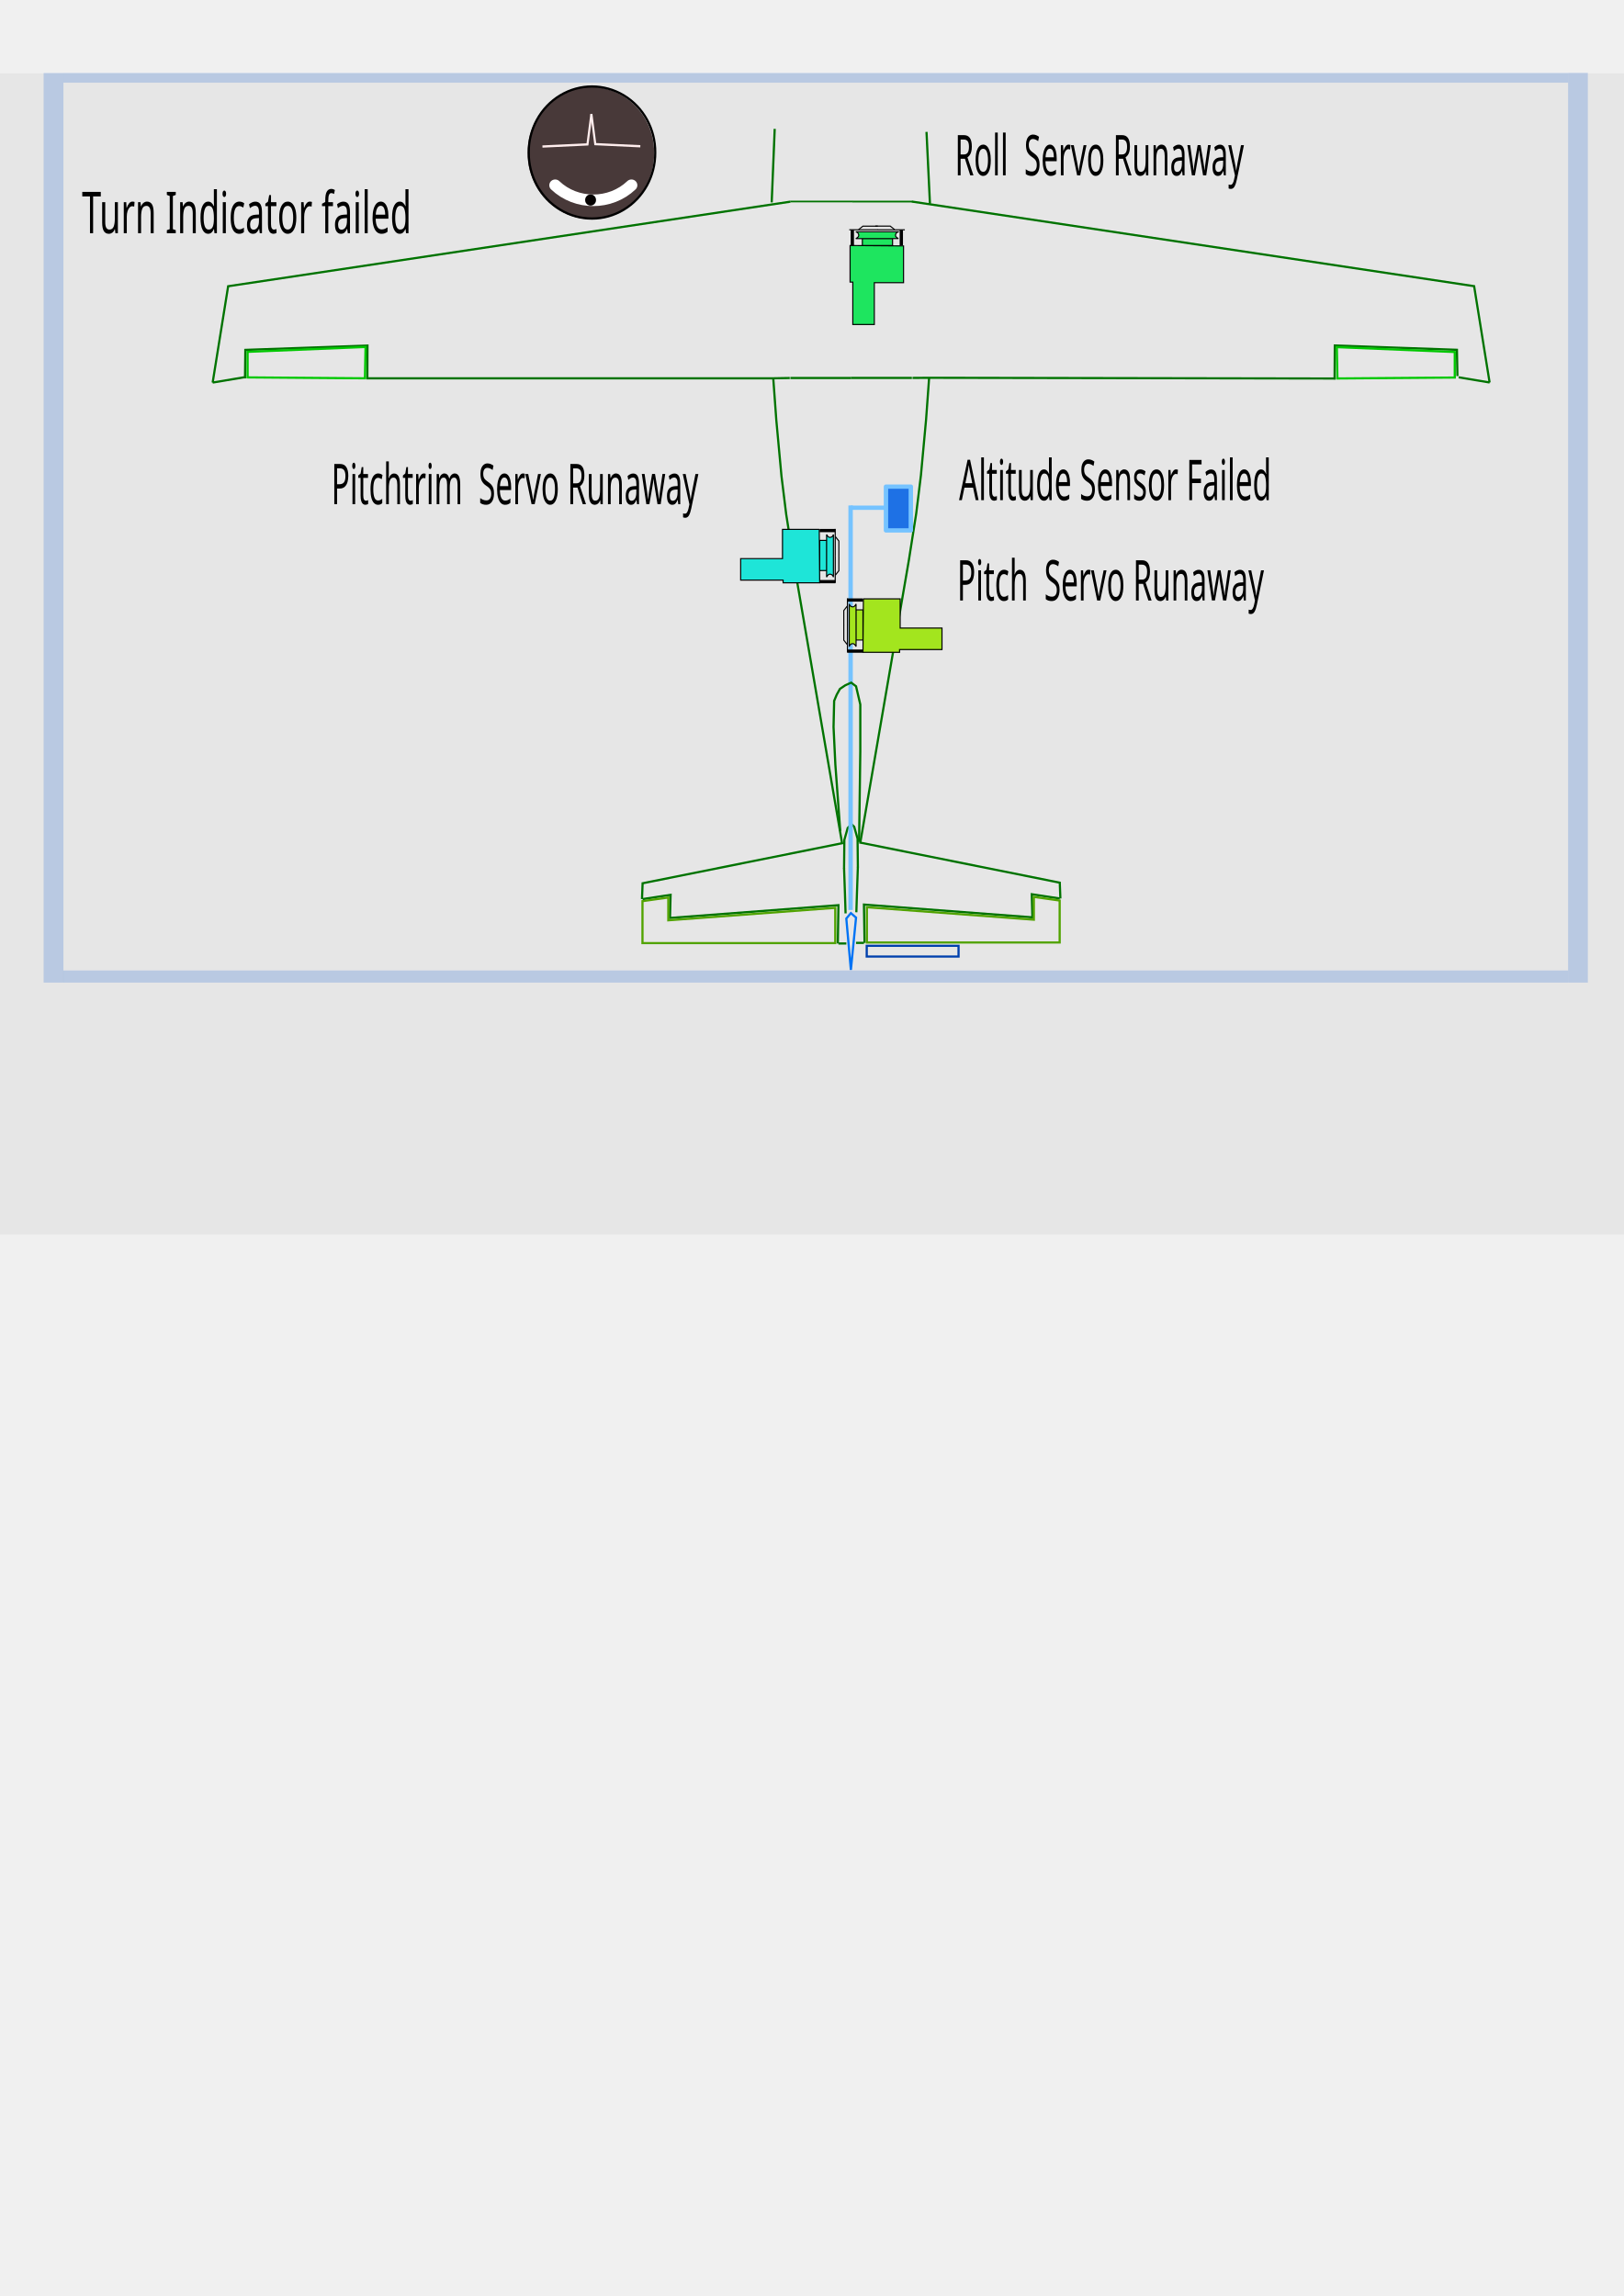
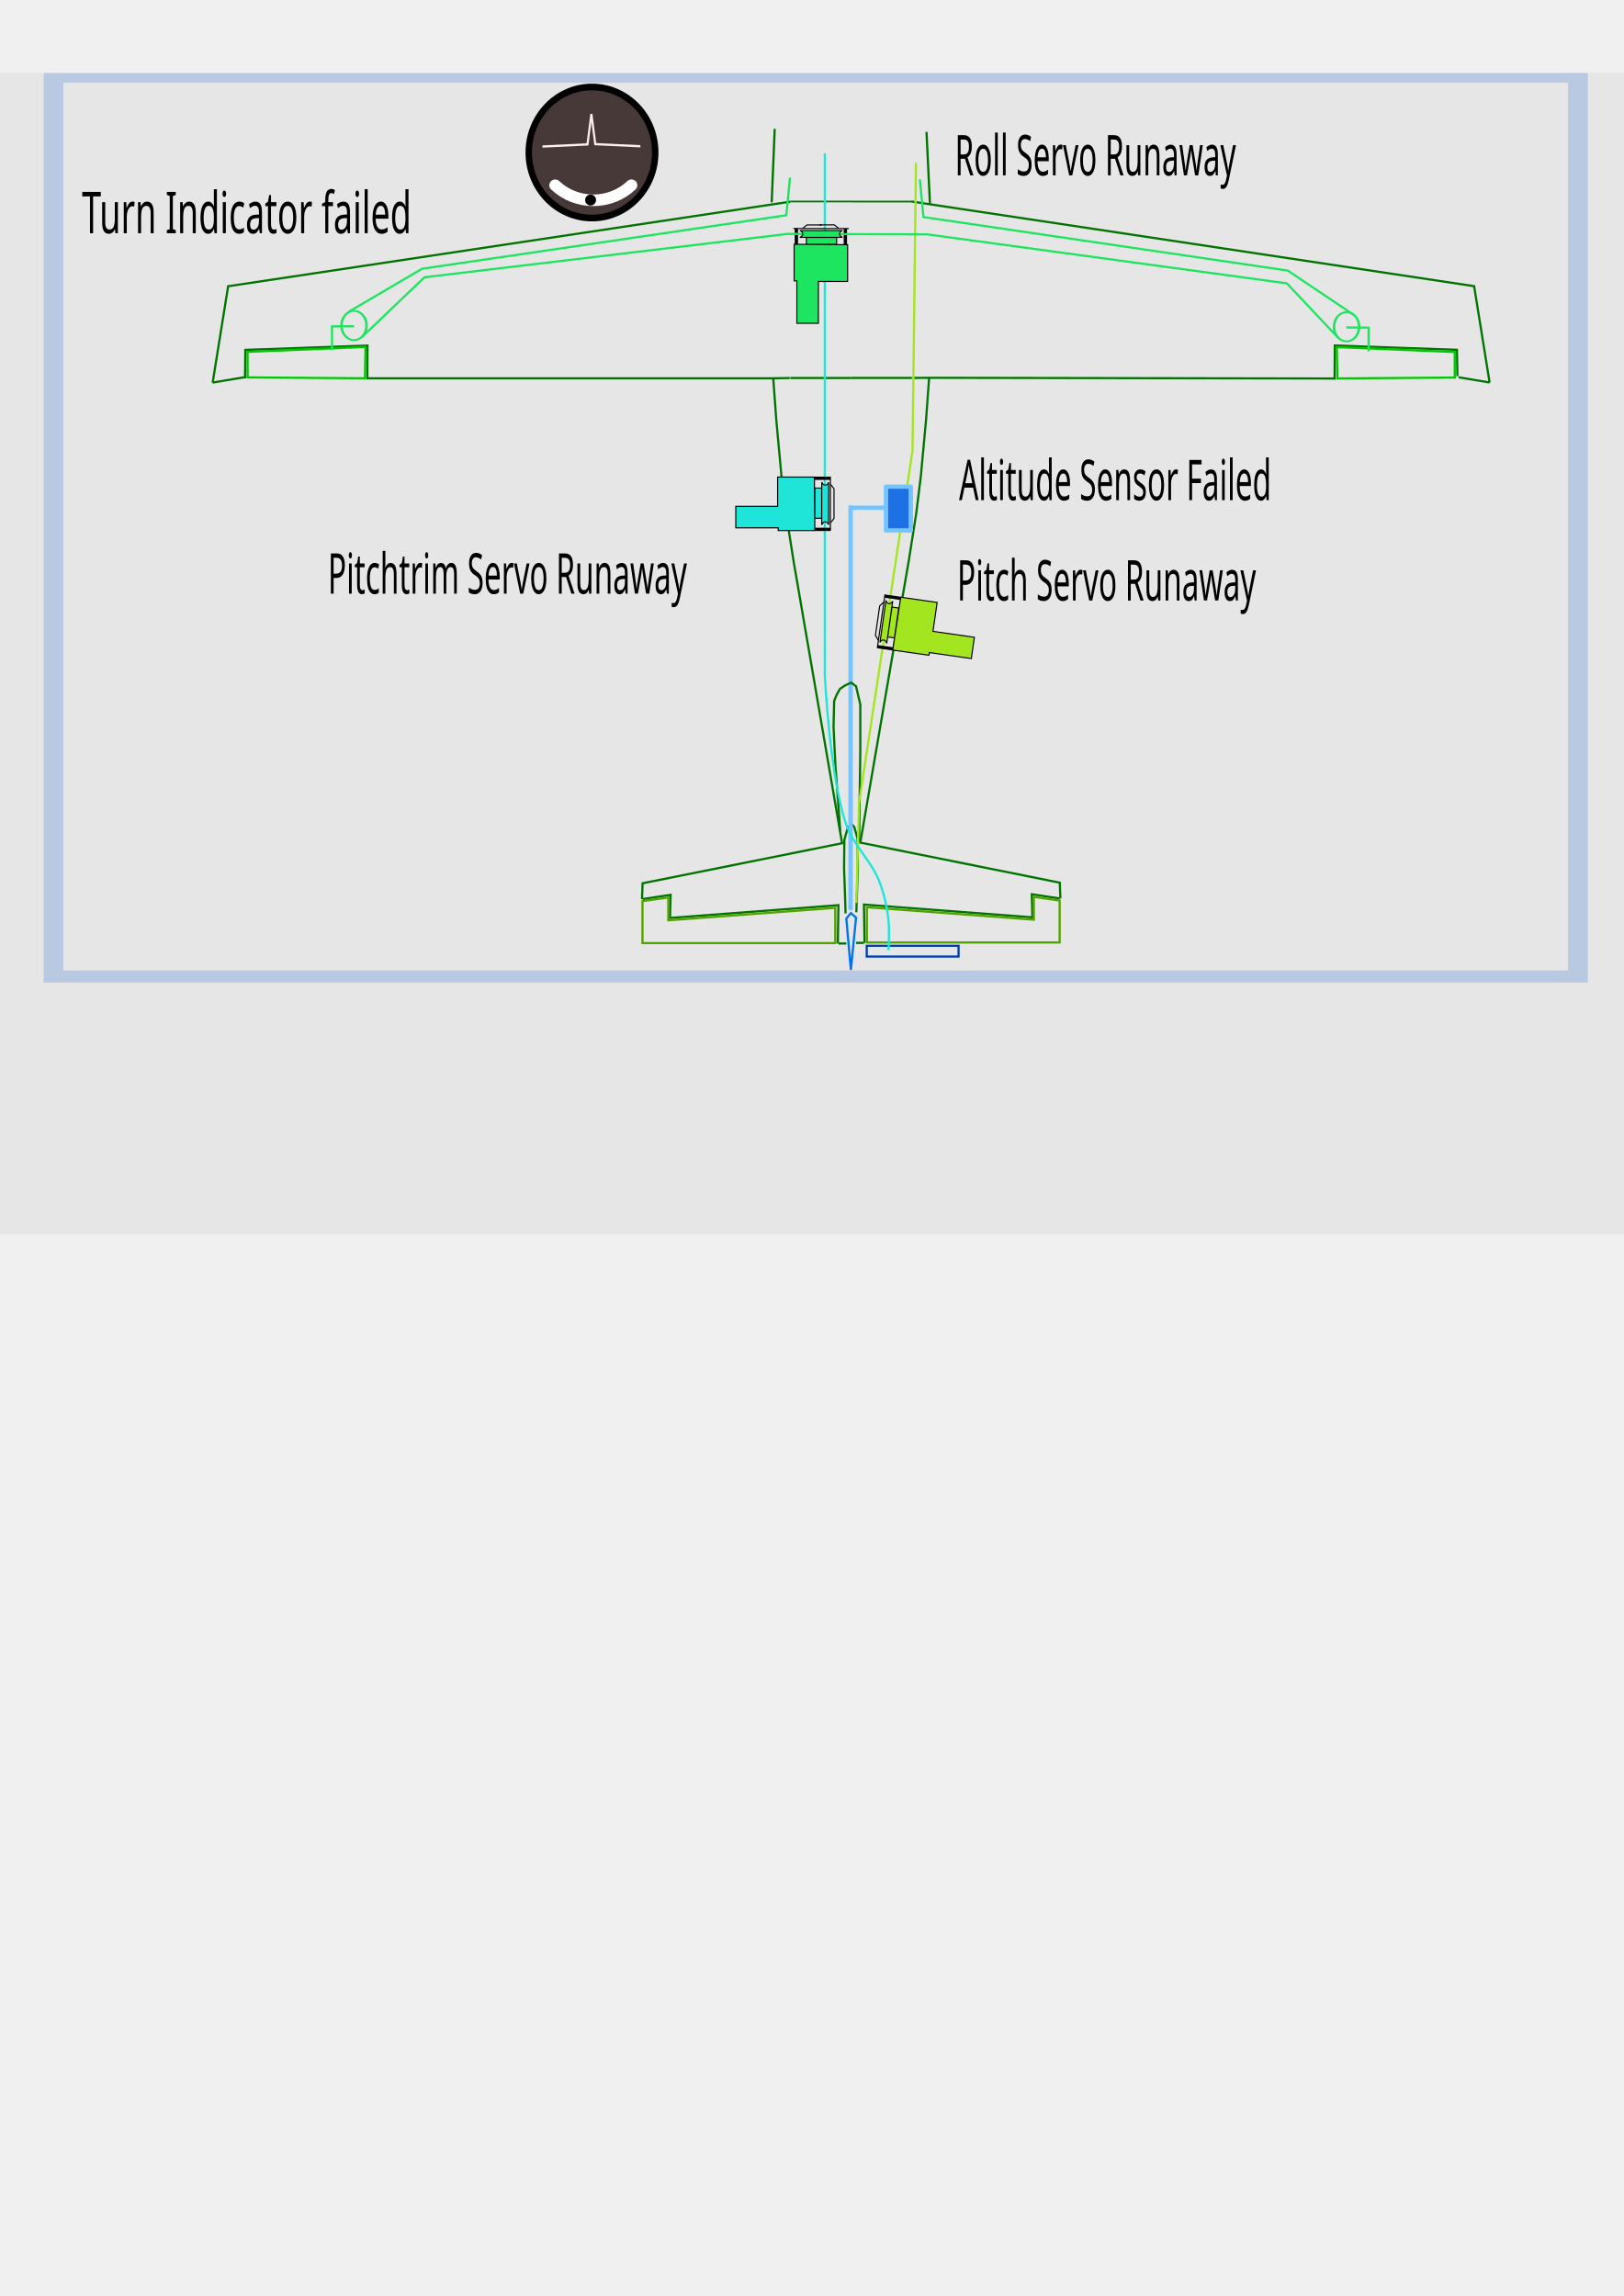
<svg xmlns="http://www.w3.org/2000/svg" xmlns:ns1="http://www.openswatchbook.org/uri/2009/osb" version="1.1" width="744.094" height="1052.362" id="svg3651">
  <defs id="defs3653">
    <marker orient="auto" refY="0.0" refX="0.0" id="Arrow2Lend" style="overflow:visible;">
      <path id="path3844" style="fill-rule:evenodd;stroke-width:0.625;stroke-linejoin:round;" d="M 8.719,4.034 L -2.207,0.016 L 8.719,-4.002 C 6.973,-1.63 6.983,1.616 8.719,4.034 z " transform="scale(1.1) rotate(180) translate(1,0)" />
    </marker>
    <marker orient="auto" refY="0.0" refX="0.0" id="Arrow1Lend" style="overflow:visible;">
      <path id="path3826" d="M 0.0,0.0 L 5.0,-5.0 L -12.5,0.0 L 5.0,5.0 L 0.0,0.0 z " style="fill-rule:evenodd;stroke:#000000;stroke-width:1.0pt;" transform="scale(0.8) rotate(180) translate(12.5,0)" />
    </marker>
    <linearGradient id="linearGradient5215">
      <stop style="stop-color:#e6e6e6;stop-opacity:1;" offset="0" id="stop5217" />
      <stop style="stop-color:#e6e6e6;stop-opacity:0;" offset="1" id="stop5219" />
    </linearGradient>
    <linearGradient id="linearGradient5209" ns1:paint="solid">
      <stop style="stop-color:#e6e6e6;stop-opacity:1;" offset="0" id="stop5211" />
    </linearGradient>
    <symbol id="*Paper_Space" />
    <symbol id="*Model_Space" />
    <pattern y="0" x="0" width="8" patternUnits="userSpaceOnUse" id="Hatch" height="8">
      <path id="path5322" stroke-width="0.25" stroke="#000000" linecap="square" d="M8 4 l-4,4" />
      <path id="path5324" stroke-width="0.25" stroke="#000000" linecap="square" d="M6 2 l-4,4" />
      <path id="path5326" stroke-width="0.25" stroke="#000000" linecap="square" d="M4 0 l-4,4" />
    </pattern>
    <marker style="overflow:visible" refY="0.0" refX="0.0" orient="auto" id="DistanceX">
      <path id="path5319" style="stroke:#000000; stroke-width:0.5" d="M 3,-3 L -3,3 M 0,-5 L  0,5" />
    </marker>
    <marker orient="auto" refY="0" refX="0" id="Arrow1Lend-6" style="overflow:visible">
      <path id="path3826-7" d="M 0,0 5,-5 -12.5,0 5,5 0,0 z" style="fill-rule:evenodd;stroke:#000000;stroke-width:1pt" transform="matrix(-0.8,0,0,-0.8,-10,0)" />
    </marker>
  </defs>
  <g id="layer1" transform="matrix(1.019268,0,0,1,-0.3853597,0)">
-     <rect style="fill:#e6e6e6;fill-opacity:1" id="rect3059" width="764.508" height="532.243" x="-2.537" y="33.637" />
+     <rect style="fill:#e6e6e6;fill-opacity:1" id="rect3059" width="764.508" height="532.243" x="-2.423" y="33.46" />
    <rect width="8.889" height="416.924" x="20" y="33.452" id="rect3659" style="fill:#0055d4;fill-opacity:0.196" />
    <rect width="8.869" height="416.981" x="705.417" y="33.395" id="rect5872" style="fill:#0055d4;fill-opacity:0.196" />
    <rect style="fill:#0055d4;fill-opacity:0.196" id="rect2987" width="676.528" height="5.574" x="28.869" y="444.801" />
    <rect style="fill:#0055d4;fill-opacity:0.196" id="rect2985" width="676.516" height="4.459" x="28.881" y="33.444" />
    <flowRoot xml:space="preserve" id="flowRoot4323-5" style="font-size:40px;font-style:normal;font-weight:normal;line-height:125%;letter-spacing:0px;word-spacing:0px;fill:#000000;fill-opacity:1;stroke:none;font-family:Sans" transform="matrix(0.4563369,0,0,0.5716441,142.632,143.5427)">
      <flowRegion id="flowRegion4325-6">
        <rect id="rect4327-2" width="88.287" height="55.179" x="156.079" y="327.148" />
      </flowRegion>
      <flowPara id="flowPara4329-9">GNAV</flowPara>
    </flowRoot>
    <flowRoot xml:space="preserve" id="flowRoot4323-1" style="font-size:40px;font-style:normal;font-weight:normal;line-height:125%;letter-spacing:0px;word-spacing:0px;fill:#000000;fill-opacity:1;stroke:none;font-family:Sans" transform="matrix(0.4563369,0,0,0.5716441,202.2395,146.3297)">
      <flowRegion id="flowRegion4325-2">
        <rect id="rect4327-7" width="88.287" height="55.179" x="156.079" y="327.148" />
      </flowRegion>
      <flowPara id="flowPara4329-0">GPSNAV</flowPara>
    </flowRoot>
    <text xml:space="preserve" style="font-size:20.317px;font-style:normal;font-weight:normal;line-height:125%;letter-spacing:0px;word-spacing:0px;fill:#000000;fill-opacity:1;stroke:none;font-family:Sans" x="48.612" y="81.828" id="text_TURNIND" transform="scale(0.765507,1.306324)">
      <tspan id="tspan4487-2" x="48.612" y="81.828">Turn Indicator failed</tspan>
    </text>
-     <path style="fill:#483939;fill-opacity:1;fill-rule:nonzero;stroke:none" id="TURNIND2" d="m 316.6,147.71 a 15.05,15.05 0 1 1 -30.099,0 15.05,15.05 0 1 1 30.099,0 z" transform="matrix(1.889513,0,0,1.994903,-303.7341,-224.5236)" />
+     <path style="fill:#483939;fill-opacity:1;fill-rule:nonzero;stroke:none" id="TURNIND2" d="m 316.6,147.71 c 0,8.312 -6.738,15.05 -15.05,15.05 -8.312,0 -15.05,-6.738 -15.05,-15.05 0,-8.312 6.738,-15.05 15.05,-15.05 8.312,0 15.05,6.738 15.05,15.05 z" transform="matrix(1.889513,0,0,1.994903,-303.7341,-224.5236)" />
    <g id="g3840" transform="matrix(2.276257,0,0,2.464478,-410.3688,-300.6506)">
      <path id="path3820" d="m 297.257,143.184 0.773,5.616 8.894,0.394" style="fill:none;stroke:#ffeded;stroke-width:0.418px;stroke-linecap:butt;stroke-linejoin:miter;stroke-opacity:1" />
      <path id="path3820-3" d="m 297.257,143.234 -0.773,5.616 -8.894,0.394" style="fill:none;stroke:#ffeded;stroke-width:0.418px;stroke-linecap:butt;stroke-linejoin:miter;stroke-opacity:1" />
    </g>
-     <path style="fill:none;stroke:#ffffff;stroke-width:5.3;stroke-linecap:round;stroke-linejoin:round;stroke-miterlimit:4;stroke-opacity:1;stroke-dasharray:none;stroke-dashoffset:0" id="lower" d="m 360.222,260.652 a 24.247,23.55 0 0 1 -34.29,0" transform="translate(-75.94184,-175.7422)" />
-     <path style="fill:#050202;fill-opacity:1;stroke:none" id="path3870" d="m 275.98,159.763 a 3.101,3.135 0 1 1 -6.201,0 3.101,3.135 0 1 1 6.201,0 z" transform="matrix(0.7908354,0,0,0.8051258,50.10527,-36.95624)" />
-     <path style="fill:#ffffff;fill-opacity:0;fill-rule:nonzero;stroke:#000000;stroke-width:0.52;stroke-opacity:1" id="TURNIND" d="m 316.6,147.71 a 15.05,15.05 0 1 1 -30.099,0 15.05,15.05 0 1 1 30.099,0 z" transform="matrix(1.889513,0,0,1.994903,-303.2405,-224.7587)" />
+     <path style="fill:none;stroke:#ffffff;stroke-width:5.3;stroke-linecap:round;stroke-linejoin:round;stroke-miterlimit:4;stroke-opacity:1;stroke-dasharray:none;stroke-dashoffset:0" id="lower" d="m 360.222,260.652 c -9.469,9.197 -24.821,9.197 -34.29,0 0,0 0,0 0,0" transform="translate(-75.94184,-175.7422)" />
+     <path style="fill:#050202;fill-opacity:1;stroke:none" id="path3870" d="m 275.98,159.763 c 0,1.732 -1.388,3.135 -3.101,3.135 -1.712,0 -3.101,-1.404 -3.101,-3.135 0,-1.732 1.388,-3.135 3.101,-3.135 1.712,0 3.101,1.404 3.101,3.135 z" transform="matrix(0.7908354,0,0,0.8051258,50.10527,-36.95624)" />
+     <path style="fill:#ffffff;fill-opacity:0;fill-rule:nonzero;stroke:#000000;stroke-width:1.531;stroke-opacity:1;stroke-miterlimit:4;stroke-dasharray:none" id="TURNIND" d="m 316.6,147.71 c 0,8.312 -6.738,15.05 -15.05,15.05 -8.312,0 -15.05,-6.738 -15.05,-15.05 0,-8.312 6.738,-15.05 15.05,-15.05 8.312,0 15.05,6.738 15.05,15.05 z" transform="matrix(1.889513,0,0,1.994903,-303.2405,-224.7587)" />
    <g id="g7126" transform="translate(1.26152,18.85575)">
      <path transform="matrix(0.9810962,0,0,1,0.3780749,0)" id="path7030" d="m 110.703,154.048 -14.534,2.439" style="fill:none;stroke:#007300;stroke-width:1px;stroke-linecap:butt;stroke-linejoin:miter;stroke-opacity:1" />
      <g id="g7082">
        <path style="fill:none;stroke:#007300;stroke-width:1px;stroke-linecap:butt;stroke-linejoin:miter;stroke-opacity:1" d="m 167.056,154.401 0.059,-14.862 -55.968,1.971 -0.151,13.088" id="path7032" transform="matrix(0.9810962,0,0,1,0.3780749,0)" />
        <path style="fill:none;stroke:#007300;stroke-width:1px;stroke-linecap:butt;stroke-linejoin:miter;stroke-opacity:1" d="m 166.557,154.538 186.414,0 7.664,-0.139" id="path7046" transform="matrix(0.9810962,0,0,1,0.3780749,0)" />
        <g id="g7050" transform="translate(-4.9870704e-6,0)">
          <path id="path7026" d="m 382.468,73.504 -28.051,0" style="fill:#008000;stroke:#007300;stroke-width:0.76px;stroke-linecap:butt;stroke-linejoin:miter;stroke-opacity:1" />
          <path transform="matrix(0.9810962,0,0,1,0.3780749,0)" id="path7028" d="M 360.913,73.576 103.264,112.343 96.17,156.487" style="fill:none;stroke:#007300;stroke-width:1px;stroke-linecap:butt;stroke-linejoin:miter;stroke-opacity:1" />
          <path transform="matrix(0.9810962,0,0,1,0.3780749,0)" id="path7048" d="m 388.783,154.398 -27.87,0" style="fill:none;stroke:#007300;stroke-width:1px;stroke-linecap:butt;stroke-linejoin:miter;stroke-opacity:1" />
        </g>
      </g>
    </g>
    <g transform="matrix(-1,0,0,1,764.8454,18.8187)" id="g7126-9">
      <path transform="matrix(0.9810962,0,0,1,0.3780749,0)" id="path7030-2" d="m 110.359,154.122 -14.189,2.365" style="fill:none;stroke:#007300;stroke-width:1px;stroke-linecap:butt;stroke-linejoin:miter;stroke-opacity:1" />
      <g id="g7082-0">
        <path style="fill:none;stroke:#007300;stroke-width:1px;stroke-linecap:butt;stroke-linejoin:miter;stroke-opacity:1" d="m 167.213,155.089 -0.099,-15.551 -55.968,1.971 -0.225,12.053" id="path7032-4" transform="matrix(0.9810962,0,0,1,0.3780749,0)" />
        <path style="fill:none;stroke:#007300;stroke-width:1px;stroke-linecap:butt;stroke-linejoin:miter;stroke-opacity:1" d="m 166.684,154.668 185.378,-0.328 8.572,0.058" id="path7046-1" transform="matrix(0.9810962,0,0,1,0.3780749,0)" />
        <g id="g7050-1" transform="translate(-4.9870704e-6,0)">
          <path id="path7026-8" d="m 381.188,73.574 -26.907,0" style="fill:#008000;stroke:#007300;stroke-width:0.799px;stroke-linecap:butt;stroke-linejoin:miter;stroke-opacity:1" />
          <path transform="matrix(0.9810962,0,0,1,0.3780749,0)" id="path7028-6" d="M 360.913,73.576 103.264,112.343 96.17,156.487" style="fill:none;stroke:#007300;stroke-width:1px;stroke-linecap:butt;stroke-linejoin:miter;stroke-opacity:1" />
          <path transform="matrix(0.9810962,0,0,1,0.3780749,0)" id="path7048-2" d="m 388.783,154.398 -27.87,0" style="fill:none;stroke:#007300;stroke-width:1px;stroke-linecap:butt;stroke-linejoin:miter;stroke-opacity:1" />
        </g>
      </g>
    </g>
    <path style="fill:none;stroke:#007300;stroke-width:0.991px;stroke-linecap:butt;stroke-linejoin:miter;stroke-opacity:1" d="m 347.338,92.77 1.353,-33.699" id="path7178" />
    <path style="fill:none;stroke:#007300;stroke-width:0.991px;stroke-linecap:butt;stroke-linejoin:miter;stroke-opacity:1" d="M 418.488,93.362 416.942,60.451" id="path7180" />
    <g id="g7206" transform="translate(1.26152,18.85575)">
      <path transform="matrix(0.9810962,0,0,1,0.3780749,0)" id="path7182" d="m 424.487,154.516 -1.379,18.919 -2.365,25.619 -2.168,17.539 -3.35,21.283 -22.261,129.481 91.413,18.36 0.279,7.246" style="fill:none;stroke:#007300;stroke-width:1px;stroke-linecap:butt;stroke-linejoin:miter;stroke-opacity:1" />
      <path transform="matrix(0.9810962,0,0,1,0.3780749,0)" id="path7202" d="m 484.376,392.964 -12.82,-1.951 0.279,10.591 -77.199,-5.853 0.279,17.558" style="fill:none;stroke:#007300;stroke-width:1px;stroke-linecap:butt;stroke-linejoin:miter;stroke-opacity:1" />
      <path transform="matrix(0.9810962,0,0,1,0.3780749,0)" id="path7204" d="m 391.013,413.309 3.623,0" style="fill:none;stroke:#007300;stroke-width:1px;stroke-linecap:butt;stroke-linejoin:miter;stroke-opacity:1" />
    </g>
    <g transform="matrix(-1,0,0,1,764.8993,19.13083)" id="g7206-0">
      <path transform="matrix(0.9810962,0,0,1,0.3780749,0)" id="path7182-2" d="m 424.487,154.516 -1.379,18.919 -2.365,25.619 -2.168,17.539 -3.35,21.283 -22.261,129.481 91.413,18.36 0.279,7.246" style="fill:none;stroke:#007300;stroke-width:1px;stroke-linecap:butt;stroke-linejoin:miter;stroke-opacity:1" />
      <path transform="matrix(0.9810962,0,0,1,0.3780749,0)" id="path7202-7" d="m 484.376,392.964 -12.82,-1.951 0.279,10.591 -77.199,-5.853 0.279,17.558" style="fill:none;stroke:#007300;stroke-width:1px;stroke-linecap:butt;stroke-linejoin:miter;stroke-opacity:1" />
      <path transform="matrix(0.9810962,0,0,1,0.3780749,0)" id="path7204-8" d="m 391.013,413.309 3.623,0" style="fill:none;stroke:#007300;stroke-width:1px;stroke-linecap:butt;stroke-linejoin:miter;stroke-opacity:1" />
    </g>
    <path style="fill:none;fill-opacity:1;stroke:#00c800;stroke-width:0.991px;stroke-linecap:butt;stroke-linejoin:miter;stroke-opacity:1" d="m 111.695,161.27 0,11.705 52.772,0.418 0.273,-14.353 z" id="LAileron" />
    <path style="fill:none;fill-opacity:1;stroke:#00c800;stroke-width:0.991px;stroke-linecap:butt;stroke-linejoin:miter;stroke-opacity:1" d="m 654.452,161.34 0,11.705 -52.772,0.418 -0.273,-14.353 z" id="RAileron" />
    <g id="g8396" style="stroke:#007302;stroke-opacity:1" transform="translate(1.26152,17.08213)">
      <path transform="matrix(0.9810962,0,0,1,0.3780749,0)" id="path8392" d="m 388.783,360.495 1.393,1.393 1.533,5.435 0.139,13.099" style="fill:none;stroke:#007302;stroke-width:1px;stroke-linecap:butt;stroke-linejoin:miter;stroke-opacity:1" />
      <path transform="matrix(0.9810962,0,0,1,0.3780749,0)" id="path8394" d="m 391.849,380.213 -0.418,12.054 -0.279,8.779" style="fill:none;stroke:#007302;stroke-width:1px;stroke-linecap:butt;stroke-linejoin:miter;stroke-opacity:1" />
    </g>
    <g transform="matrix(-1,0,0,1,764.6917,17.60366)" id="g8396-0" style="stroke:#007302;stroke-opacity:1">
      <path transform="matrix(0.9810962,0,0,1,0.3780749,0)" id="path8392-5" d="m 388.783,360.495 1.393,1.393 1.533,5.435 0.139,13.099" style="fill:none;stroke:#007302;stroke-width:1px;stroke-linecap:butt;stroke-linejoin:miter;stroke-opacity:1" />
      <path transform="matrix(0.9810962,0,0,1,0.3780749,0)" id="path8394-3" d="m 391.849,380.213 -0.418,12.054 -0.279,8.779" style="fill:none;stroke:#007302;stroke-width:1px;stroke-linecap:butt;stroke-linejoin:miter;stroke-opacity:1" />
    </g>
    <path style="fill:none;fill-opacity:1;stroke:#0073f5;stroke-width:0.991px;stroke-linecap:butt;stroke-linejoin:miter;stroke-opacity:1" d="m 382.937,418.508 -2.051,2.508 2.051,23.55 2.324,-23.968 z" id="rudder" />
    <rect style="fill:none;fill-opacity:1;fill-rule:nonzero;stroke:#0040ad;stroke-width:0.991;stroke-opacity:1" id="elevatorTrim" width="41.279" height="4.927" x="390.067" y="433.503" />
    <path style="fill:none;fill-opacity:1;stroke:#51a300;stroke-width:0.991px;stroke-linecap:butt;stroke-linejoin:miter;stroke-opacity:1;display:inline" d="m 375.917,432.269 0,-16.164 -75.056,5.713 0,-10.451 -11.621,1.672 0,19.23 z" id="Lelevator" />
    <path style="fill:none;fill-opacity:1;stroke:#51a300;stroke-width:0.991px;stroke-linecap:butt;stroke-linejoin:miter;stroke-opacity:1;display:inline" d="m 390.136,431.99 0,-16.164 75.056,5.713 0,-10.451 11.621,1.672 0,19.23 z" id="Relevator" />
    <path style="fill:none;stroke:#75c3ff;stroke-width:1.981;stroke-linecap:butt;stroke-linejoin:miter;stroke-miterlimit:4;stroke-opacity:1;stroke-dasharray:none" d="m 382.816,417.075 0,-185.399" id="path5016" />
    <path style="fill:none;stroke:#007300;stroke-width:0.991px;stroke-linecap:butt;stroke-linejoin:miter;stroke-opacity:1" d="m 386.628,385.901 0.547,-41.526 0,-21.46 -1.914,-8.361 -2.187,-1.672 -2.671,1.237 -2.381,1.631 -1.447,2.648 -1.157,2.845 -0.273,11.984 0.82,17.279 2.187,30.378" id="path8424" />
-     <path style="fill:#a3e51e;fill-opacity:1;stroke:#000000;stroke-width:0.495;stroke-linecap:butt;stroke-linejoin:miter;stroke-miterlimit:4;stroke-opacity:1;stroke-dasharray:none" d="m 388.568,274.481 -0.195,24.497 16.458,0 0,-1.248 19.073,0 0,-9.855 -18.803,0 0,-13.393 -16.533,0 z m -6.365,2.344 0,9.779 0,9.747 c 0,0 0.212,-0.608 0.389,-0.792 0.202,-0.209 0.457,-0.393 0.735,-0.478 0.261,-0.08 0.565,-0.104 0.821,-0.011 0.312,0.114 0.533,0.396 0.746,0.651 0.154,0.185 0.378,0.63 0.378,0.63 l 0,-4.157 -0.011,-12.232 0,-3.137 c 0,0 -0.213,0.444 -0.367,0.63 -0.213,0.255 -0.434,0.538 -0.746,0.651 -0.256,0.093 -0.56,0.069 -0.821,-0.011 -0.277,-0.085 -0.533,-0.269 -0.735,-0.478 -0.177,-0.184 -0.389,-0.792 -0.389,-0.792 z m 3.091,2.692 0,13.838 3.08,0 0,-13.838 -3.08,0 z" id="pitchServo" />
-     <path style="fill:none;stroke:#000000;stroke-width:0.495;stroke-linecap:butt;stroke-linejoin:miter;stroke-miterlimit:4;stroke-opacity:1;stroke-dasharray:none" d="m 381.391,274.242 0,12.419" id="path3491" />
-     <path style="fill:none;stroke:#000000;stroke-width:0.495;stroke-linecap:butt;stroke-linejoin:miter;stroke-miterlimit:4;stroke-opacity:1;stroke-dasharray:none" d="m 381.294,277.829 -1.542,1.987 0,6.844" id="path3493" />
-     <path style="fill:none;stroke:#000000;stroke-width:0.495;stroke-linecap:butt;stroke-linejoin:miter;stroke-miterlimit:4;stroke-opacity:1;stroke-dasharray:none" d="m 381.391,298.997 0,-12.419" id="path3491-6" />
-     <path style="fill:none;stroke:#000000;stroke-width:0.495;stroke-linecap:butt;stroke-linejoin:miter;stroke-miterlimit:4;stroke-opacity:1;stroke-dasharray:none" d="m 381.294,295.409 -1.542,-1.987 0,-6.844" id="path3493-7" />
-     <path style="fill:none;stroke:#000000;stroke-width:1.486;stroke-linecap:butt;stroke-linejoin:miter;stroke-miterlimit:4;stroke-opacity:1;stroke-dasharray:none" d="m 381.439,275.016 6.987,0" id="path3518" />
-     <path style="fill:none;stroke:#000000;stroke-width:1.486;stroke-linecap:butt;stroke-linejoin:miter;stroke-miterlimit:4;stroke-opacity:1;stroke-dasharray:none" d="m 381.318,298.441 6.987,0" id="path3518-5" />
+     <path style="fill:none;stroke:#a3e51e;stroke-width:1px;stroke-linecap:butt;stroke-linejoin:miter;stroke-opacity:1" d="m 392.448,413.884 1.24,-46.022 24.492,-161.319 1.577,-132.036" id="path3279" transform="matrix(0.9810962,0,0,1,0.3780749,0)" />
+     <path style="fill:none;stroke:#000000;stroke-width:0.495;stroke-linecap:butt;stroke-linejoin:miter;stroke-miterlimit:4;stroke-opacity:1;stroke-dasharray:none" d="m 398.281,272.454 -1.729,12.294" id="path3491" />
+     <path style="fill:#a3e51e;fill-opacity:1;stroke:#000000;stroke-width:0.495;stroke-linecap:butt;stroke-linejoin:miter;stroke-miterlimit:4;stroke-opacity:1;stroke-dasharray:none" d="m 405.352,273.729 -3.603,24.221 16.291,2.38 0.174,-1.236 18.88,2.758 1.372,-9.755 -18.612,-2.719 1.864,-13.258 -16.366,-2.391 z m -6.627,1.4 -1.361,9.68 -1.357,9.648 c 0,0 0.294,-0.572 0.495,-0.728 0.229,-0.178 0.508,-0.323 0.794,-0.366 0.269,-0.041 0.574,-0.021 0.814,0.108 0.293,0.157 0.472,0.469 0.647,0.752 0.127,0.206 0.287,0.678 0.287,0.678 l 0.579,-4.115 1.692,-12.11 0.437,-3.105 c 0,0 -0.273,0.409 -0.451,0.57 -0.246,0.222 -0.505,0.469 -0.829,0.537 -0.267,0.055 -0.564,-0.013 -0.811,-0.13 -0.263,-0.124 -0.49,-0.343 -0.661,-0.579 -0.15,-0.208 -0.275,-0.841 -0.275,-0.841 z m 2.685,3.111 -1.926,13.698 3.049,0.445 1.926,-13.698 -3.049,-0.445 z" id="pitchServo" />
+     <path style="fill:none;stroke:#000000;stroke-width:0.495;stroke-linecap:butt;stroke-linejoin:miter;stroke-miterlimit:4;stroke-opacity:1;stroke-dasharray:none" d="m 397.686,275.992 -1.803,1.744 -0.953,6.775" id="path3493" />
+     <path style="fill:none;stroke:#000000;stroke-width:0.495;stroke-linecap:butt;stroke-linejoin:miter;stroke-miterlimit:4;stroke-opacity:1;stroke-dasharray:none" d="m 394.834,296.959 1.729,-12.294" id="path3491-6" />
    <text xml:space="preserve" style="font-size:18.86px;font-style:normal;font-weight:normal;line-height:125%;letter-spacing:0px;word-spacing:0px;fill:#000000;fill-opacity:1;stroke:none;font-family:Sans" x="589.957" y="200.956" id="text_pitchServo" transform="scale(0.7301001,1.369675)">
-       <tspan id="tspan4335" x="589.957" y="200.956">Pitch  Servo Runaway</tspan>
+       <tspan id="tspan4335" x="589.957" y="200.956">Pitch Servo Runaway</tspan>
    </text>
+     <path style="fill:none;stroke:#1ee5d8;stroke-width:1px;stroke-linecap:butt;stroke-linejoin:miter;stroke-opacity:1" d="m 407.144,435.536 c 0,0 0.566,-9.493 0,-14.189 -0.728,-6.042 -2.053,-12.094 -4.336,-17.736 -3.709,-9.17 -11.721,-16.278 -14.977,-25.619 -7.646,-21.93 -9.853,-68.974 -9.853,-68.974 l 0,-238.74" id="path4073" transform="matrix(0.9810962,0,0,1,0.3780749,0)" />
+     <path style="fill:none;stroke:#000000;stroke-width:0.495;stroke-linecap:butt;stroke-linejoin:miter;stroke-miterlimit:4;stroke-opacity:1;stroke-dasharray:none" d="m 395.238,293.394 -1.25,-2.19 0.953,-6.775" id="path3493-7" />
    <text xml:space="preserve" style="font-size:18.86px;font-style:normal;font-weight:normal;line-height:125%;letter-spacing:0px;word-spacing:0px;fill:#000000;fill-opacity:1;stroke:none;font-family:Sans" x="588.538" y="58.689" id="text_rollServo" transform="scale(0.7301001,1.369675)">
-       <tspan id="tspan4335-5" x="588.538" y="58.689">Roll  Servo Runaway</tspan>
+       <tspan id="tspan4335-5" x="588.538" y="58.689">Roll Servo Runaway</tspan>
    </text>
-     <path style="fill:#1ee55f;fill-opacity:1;stroke:#000000;stroke-width:0.495;stroke-linecap:butt;stroke-linejoin:miter;stroke-miterlimit:4;stroke-opacity:1;stroke-dasharray:none" d="m 406.617,112.72 -24.034,-0.198 0,16.775 1.225,0 0,19.44 9.669,0 0,-19.165 13.14,0 0,-16.852 z m -2.3,-6.487 -9.594,0 -9.562,0 c 0,0 0.597,0.216 0.777,0.397 0.205,0.206 0.386,0.466 0.469,0.749 0.078,0.266 0.102,0.576 0.011,0.837 -0.111,0.318 -0.388,0.543 -0.639,0.76 -0.182,0.157 -0.618,0.386 -0.618,0.386 l 4.078,0 12.001,-0.011 3.077,0 c 0,0 -0.436,-0.217 -0.618,-0.374 -0.25,-0.217 -0.527,-0.442 -0.639,-0.76 -0.092,-0.261 -0.067,-0.571 0.011,-0.837 0.083,-0.283 0.263,-0.543 0.469,-0.749 0.18,-0.181 0.777,-0.397 0.777,-0.397 z m -2.641,3.15 -13.577,0 0,3.139 13.577,0 0,-3.139 z" id="rollServo" />
-     <path style="fill:none;stroke:#000000;stroke-width:0.495;stroke-linecap:butt;stroke-linejoin:miter;stroke-miterlimit:4;stroke-opacity:1;stroke-dasharray:none" d="m 407.193,105.321 -12.184,0" id="path3491-2" />
-     <path style="fill:none;stroke:#000000;stroke-width:0.495;stroke-linecap:butt;stroke-linejoin:miter;stroke-miterlimit:4;stroke-opacity:1;stroke-dasharray:none" d="m 402.587,105.212 -1.95,-1.572 -6.715,0" id="path3493-9" />
-     <path style="fill:none;stroke:#000000;stroke-width:0.495;stroke-linecap:butt;stroke-linejoin:miter;stroke-miterlimit:4;stroke-opacity:1;stroke-dasharray:none" d="m 382.213,105.304 12.943,0" id="path3491-6-1" />
-     <path style="fill:none;stroke:#000000;stroke-width:0.495;stroke-linecap:butt;stroke-linejoin:miter;stroke-miterlimit:4;stroke-opacity:1;stroke-dasharray:none" d="m 386.397,105.231 1.95,-1.572 6.715,0" id="path3493-7-2" />
-     <path style="fill:none;stroke:#000000;stroke-width:1.486;stroke-linecap:butt;stroke-linejoin:miter;stroke-miterlimit:4;stroke-opacity:1;stroke-dasharray:none" d="m 383.588,105.382 0,7.122" id="path3518-7" />
-     <path style="fill:none;stroke:#000000;stroke-width:1.486;stroke-linecap:butt;stroke-linejoin:miter;stroke-miterlimit:4;stroke-opacity:1;stroke-dasharray:none" d="m 405.616,105.396 0,7.122" id="path3518-5-0" />
-     <path style="fill:#1ee5d8;fill-opacity:1;stroke:#000000;stroke-width:0.495;stroke-linecap:butt;stroke-linejoin:miter;stroke-miterlimit:4;stroke-opacity:1;stroke-dasharray:none" d="m 368.723,242.64 0.195,24.497 -16.458,0 0,-1.248 -19.073,0 0,-9.855 18.803,0 0,-13.393 16.533,0 z m 6.365,2.344 0,9.779 0,9.747 c 0,0 -0.212,-0.608 -0.389,-0.792 -0.202,-0.209 -0.457,-0.393 -0.735,-0.478 -0.261,-0.08 -0.565,-0.104 -0.821,-0.011 -0.312,0.114 -0.533,0.396 -0.746,0.651 -0.154,0.185 -0.378,0.63 -0.378,0.63 l 0,-4.157 0.011,-12.232 0,-3.137 c 0,0 0.213,0.444 0.367,0.63 0.213,0.255 0.434,0.538 0.746,0.651 0.256,0.093 0.56,0.069 0.821,-0.011 0.277,-0.085 0.533,-0.269 0.735,-0.478 0.177,-0.184 0.389,-0.792 0.389,-0.792 z m -3.091,2.692 0,13.838 -3.08,0 0,-13.838 3.08,0 z" id="pitchTrimServo" />
-     <path style="fill:none;stroke:#000000;stroke-width:0.495;stroke-linecap:butt;stroke-linejoin:miter;stroke-miterlimit:4;stroke-opacity:1;stroke-dasharray:none" d="m 375.9,242.401 0,12.419" id="path3491-3" />
-     <path style="fill:none;stroke:#000000;stroke-width:0.495;stroke-linecap:butt;stroke-linejoin:miter;stroke-miterlimit:4;stroke-opacity:1;stroke-dasharray:none" d="m 375.997,245.989 1.542,1.987 0,6.844" id="path3493-6" />
-     <path style="fill:none;stroke:#000000;stroke-width:0.495;stroke-linecap:butt;stroke-linejoin:miter;stroke-miterlimit:4;stroke-opacity:1;stroke-dasharray:none" d="m 375.9,267.157 0,-12.419" id="path3491-6-0" />
-     <path style="fill:none;stroke:#000000;stroke-width:0.495;stroke-linecap:butt;stroke-linejoin:miter;stroke-miterlimit:4;stroke-opacity:1;stroke-dasharray:none" d="m 375.997,263.569 1.542,-1.987 0,-6.844" id="path3493-7-6" />
-     <path style="fill:none;stroke:#000000;stroke-width:1.486;stroke-linecap:butt;stroke-linejoin:miter;stroke-miterlimit:4;stroke-opacity:1;stroke-dasharray:none" d="m 375.852,243.175 -6.987,0" id="path3518-2" />
-     <path style="fill:none;stroke:#000000;stroke-width:1.486;stroke-linecap:butt;stroke-linejoin:miter;stroke-miterlimit:4;stroke-opacity:1;stroke-dasharray:none" d="m 375.973,266.6 -6.987,0" id="path3518-5-6" />
-     <text xml:space="preserve" style="font-size:18.86px;font-style:normal;font-weight:normal;line-height:125%;letter-spacing:0px;word-spacing:0px;fill:#000000;fill-opacity:1;stroke:none;font-family:Sans" x="204.557" y="168.736" id="text_pitchTrimServo" transform="scale(0.7301001,1.369675)">
-       <tspan id="tspan4335-8" x="204.557" y="168.736">Pitchtrim  Servo Runaway</tspan>
+     <path style="fill:none;stroke:#000000;stroke-width:0.495;stroke-linecap:butt;stroke-linejoin:miter;stroke-miterlimit:4;stroke-opacity:1;stroke-dasharray:none" d="m 382.037,104.763 -12.184,0" id="path3491-2" />
+     <path style="fill:none;stroke:#000000;stroke-width:0.495;stroke-linecap:butt;stroke-linejoin:miter;stroke-miterlimit:4;stroke-opacity:1;stroke-dasharray:none" d="m 377.431,104.654 -1.95,-1.572 -6.715,0" id="path3493-9" />
+     <path style="fill:none;stroke:#000000;stroke-width:0.495;stroke-linecap:butt;stroke-linejoin:miter;stroke-miterlimit:4;stroke-opacity:1;stroke-dasharray:none" d="m 357.057,104.747 12.943,0" id="path3491-6-1" />
+     <path style="fill:none;stroke:#000000;stroke-width:0.495;stroke-linecap:butt;stroke-linejoin:miter;stroke-miterlimit:4;stroke-opacity:1;stroke-dasharray:none" d="m 361.242,104.673 1.95,-1.572 6.715,0" id="path3493-7-2" />
+     <path style="fill:none;stroke:#000000;stroke-width:1.486;stroke-linecap:butt;stroke-linejoin:miter;stroke-miterlimit:4;stroke-opacity:1;stroke-dasharray:none" d="m 358.433,104.825 0,7.122" id="path3518-7" />
+     <path style="fill:none;stroke:#000000;stroke-width:1.486;stroke-linecap:butt;stroke-linejoin:miter;stroke-miterlimit:4;stroke-opacity:1;stroke-dasharray:none" d="m 380.46,104.839 0,7.122" id="path3518-5-0" />
+     <path style="fill:#1ee5d8;fill-opacity:1;stroke:#000000;stroke-width:0.495;stroke-linecap:butt;stroke-linejoin:miter;stroke-miterlimit:4;stroke-opacity:1;stroke-dasharray:none" d="m 366.536,218.672 0.195,24.497 -16.458,0 0,-1.248 -19.073,0 0,-9.855 18.803,0 0,-13.393 16.533,0 z m 6.365,2.344 0,9.779 0,9.747 c 0,0 -0.212,-0.608 -0.389,-0.792 -0.202,-0.209 -0.457,-0.393 -0.735,-0.478 -0.261,-0.08 -0.565,-0.104 -0.821,-0.011 -0.312,0.114 -0.533,0.396 -0.746,0.651 -0.154,0.185 -0.378,0.63 -0.378,0.63 l 0,-4.157 0.011,-12.232 0,-3.137 c 0,0 0.213,0.444 0.367,0.63 0.213,0.255 0.434,0.538 0.746,0.651 0.256,0.093 0.56,0.069 0.821,-0.011 0.277,-0.085 0.533,-0.269 0.735,-0.478 0.177,-0.184 0.389,-0.792 0.389,-0.792 z m -3.091,2.692 0,13.838 -3.08,0 0,-13.838 3.08,0 z" id="pitchTrimServo" />
+     <path style="fill:none;stroke:#000000;stroke-width:0.495;stroke-linecap:butt;stroke-linejoin:miter;stroke-miterlimit:4;stroke-opacity:1;stroke-dasharray:none" d="m 373.713,218.433 0,12.419" id="path3491-3" />
+     <path style="fill:none;stroke:#000000;stroke-width:0.495;stroke-linecap:butt;stroke-linejoin:miter;stroke-miterlimit:4;stroke-opacity:1;stroke-dasharray:none" d="m 373.809,222.021 1.542,1.987 0,6.844" id="path3493-6" />
+     <path style="fill:none;stroke:#000000;stroke-width:0.495;stroke-linecap:butt;stroke-linejoin:miter;stroke-miterlimit:4;stroke-opacity:1;stroke-dasharray:none" d="m 373.713,243.189 0,-12.419" id="path3491-6-0" />
+     <path style="fill:none;stroke:#000000;stroke-width:0.495;stroke-linecap:butt;stroke-linejoin:miter;stroke-miterlimit:4;stroke-opacity:1;stroke-dasharray:none" d="m 373.809,239.601 1.542,-1.987 0,-6.844" id="path3493-7-6" />
+     <path style="fill:none;stroke:#000000;stroke-width:1.486;stroke-linecap:butt;stroke-linejoin:miter;stroke-miterlimit:4;stroke-opacity:1;stroke-dasharray:none" d="m 373.665,219.207 -6.987,0" id="path3518-2" />
+     <path style="fill:none;stroke:#000000;stroke-width:1.486;stroke-linecap:butt;stroke-linejoin:miter;stroke-miterlimit:4;stroke-opacity:1;stroke-dasharray:none" d="m 373.785,242.632 -6.987,0" id="path3518-5-6" />
+     <text xml:space="preserve" style="font-size:18.86px;font-style:normal;font-weight:normal;line-height:125%;letter-spacing:0px;word-spacing:0px;fill:#000000;fill-opacity:1;stroke:none;font-family:Sans" x="202.438" y="198.664" id="text_pitchTrimServo" transform="scale(0.7301001,1.369675)">
+       <tspan id="tspan4335-8" x="202.438" y="198.664">Pitchtrim Servo Runaway</tspan>
    </text>
    <path style="fill:none;stroke:#75c3ff;stroke-width:1.981;stroke-linecap:butt;stroke-linejoin:miter;stroke-miterlimit:4;stroke-opacity:1;stroke-dasharray:none" d="m 382.849,232.713 25.288,0" id="path5016-7" />
-     <rect style="fill:#1e71e5;fill-opacity:1;fill-rule:nonzero;stroke:#75c3ff;stroke-width:1.981;stroke-linecap:round;stroke-linejoin:round;stroke-miterlimit:4;stroke-opacity:1;stroke-dasharray:none;stroke-dashoffset:0" id="altSens" width="11.172" height="20.066" x="398.717" y="223.04" />
    <text xml:space="preserve" style="font-size:18.86px;font-style:normal;font-weight:normal;line-height:125%;letter-spacing:0px;word-spacing:0px;fill:#000000;fill-opacity:1;stroke:none;font-family:Sans" x="591.108" y="167.374" id="text_altSens" transform="scale(0.7301002,1.369675)">
      <tspan id="tspan4335-2" x="591.108" y="167.374">Altitude Sensor Failed</tspan>
    </text>
+     <path style="fill:none;stroke:#1ee55f;stroke-width:1px;stroke-linecap:butt;stroke-linejoin:miter;stroke-opacity:1" d="m 362.028,81.38 -1.672,17.279 -166.94,24.525 -33.57,19.703" id="path4210" transform="matrix(0.9810962,0,0,1,0.3780749,0)" />
+     <path style="fill:none;stroke:#1ee55f;stroke-width:1px;stroke-linecap:butt;stroke-linejoin:miter;stroke-opacity:1" d="m 166.07,154.3 28.461,-27.214 166.302,-19.867 64.047,0.197 164.843,22.457 22.993,24.386" id="path4212" transform="matrix(0.9810962,0,0,1,0.3780749,0)" />
+     <path style="fill:#1ee55f;fill-opacity:1;stroke:#000000;stroke-width:0.495;stroke-linecap:butt;stroke-linejoin:miter;stroke-miterlimit:4;stroke-opacity:1;stroke-dasharray:none" d="m 381.462,112.162 -24.034,-0.198 0,16.775 1.225,0 0,19.44 9.669,0 0,-19.165 13.14,0 0,-16.852 z m -2.3,-6.487 -9.594,0 -9.562,0 c 0,0 0.597,0.216 0.777,0.397 0.205,0.206 0.386,0.466 0.469,0.749 0.078,0.266 0.102,0.576 0.011,0.837 -0.111,0.318 -0.388,0.543 -0.639,0.76 -0.182,0.157 -0.618,0.386 -0.618,0.386 l 4.078,0 12.001,-0.011 3.077,0 c 0,0 -0.436,-0.217 -0.618,-0.374 -0.25,-0.217 -0.527,-0.442 -0.639,-0.76 -0.092,-0.261 -0.067,-0.571 0.011,-0.837 0.083,-0.283 0.263,-0.543 0.469,-0.749 0.18,-0.181 0.777,-0.397 0.777,-0.397 z m -2.641,3.15 -13.577,0 0,3.139 13.577,0 0,-3.139 z" id="rollServo" />
+     <path style="fill:none;stroke:#1ee55f;stroke-width:0.991px;stroke-linecap:butt;stroke-linejoin:miter;stroke-opacity:1" d="m 413.94,82.216 1.641,17.279 163.784,24.525 29.94,20.484" id="path4210-5" />
+     <path style="fill:none;stroke:#1ee55f;stroke-width:1.007;stroke-linecap:round;stroke-linejoin:round;stroke-miterlimit:4;stroke-opacity:1;stroke-dasharray:none;stroke-dashoffset:0" id="path4232" d="m 160.217,140.031 c 0,4.299 -2.25,7.784 -5.025,7.784 -2.775,0 -5.025,-3.485 -5.025,-7.784 0,-4.299 2.25,-7.784 5.025,-7.784 2.775,0 5.025,3.485 5.025,7.784 z" transform="matrix(1.124205,0,0,0.8607595,-14.92516,28.66175)" />
+     <path style="fill:none;stroke:#1ee55f;stroke-width:1px;stroke-linecap:butt;stroke-linejoin:miter;stroke-opacity:1" d="m 162.325,149.532 -10.188,0.058 0,10.839" id="path4234" transform="matrix(0.9810962,0,0,1,0.3780749,0)" />
+     <path style="fill:none;stroke:#1ee55f;stroke-width:1.007;stroke-linecap:round;stroke-linejoin:round;stroke-miterlimit:4;stroke-opacity:1;stroke-dasharray:none;stroke-dashoffset:0" id="path4232-3" d="m 160.217,140.031 a 5.025,7.784 0 1 1 -10.051,0 5.025,7.784 0 1 1 10.051,0 z" transform="matrix(-1.124205,0,0,0.8607595,780.2784,29.22997)" />
+     <path style="fill:none;stroke:#1ee55f;stroke-width:0.991px;stroke-linecap:butt;stroke-linejoin:miter;stroke-opacity:1" d="m 605.718,150.1 9.996,0.058 0,10.839" id="path4234-6" />
+     <path style="fill:none;stroke:#000000;stroke-width:1.486;stroke-linecap:butt;stroke-linejoin:miter;stroke-miterlimit:4;stroke-opacity:1;stroke-dasharray:none" d="m 398.22,273.228 6.916,1.01" id="path3518" />
+     <path style="fill:none;stroke:#000000;stroke-width:1.486;stroke-linecap:butt;stroke-linejoin:miter;stroke-miterlimit:4;stroke-opacity:1;stroke-dasharray:none" d="m 394.84,296.398 6.916,1.01" id="path3518-5" />
+     <rect style="fill:#1e71e5;fill-opacity:1;fill-rule:nonzero;stroke:#75c3ff;stroke-width:1.981;stroke-linecap:round;stroke-linejoin:round;stroke-miterlimit:4;stroke-opacity:1;stroke-dasharray:none;stroke-dashoffset:0" id="altSens" width="11.172" height="20.066" x="398.717" y="223.04" />
  </g>
  <g id="layer2" />
  <g id="layer3" />
</svg>
